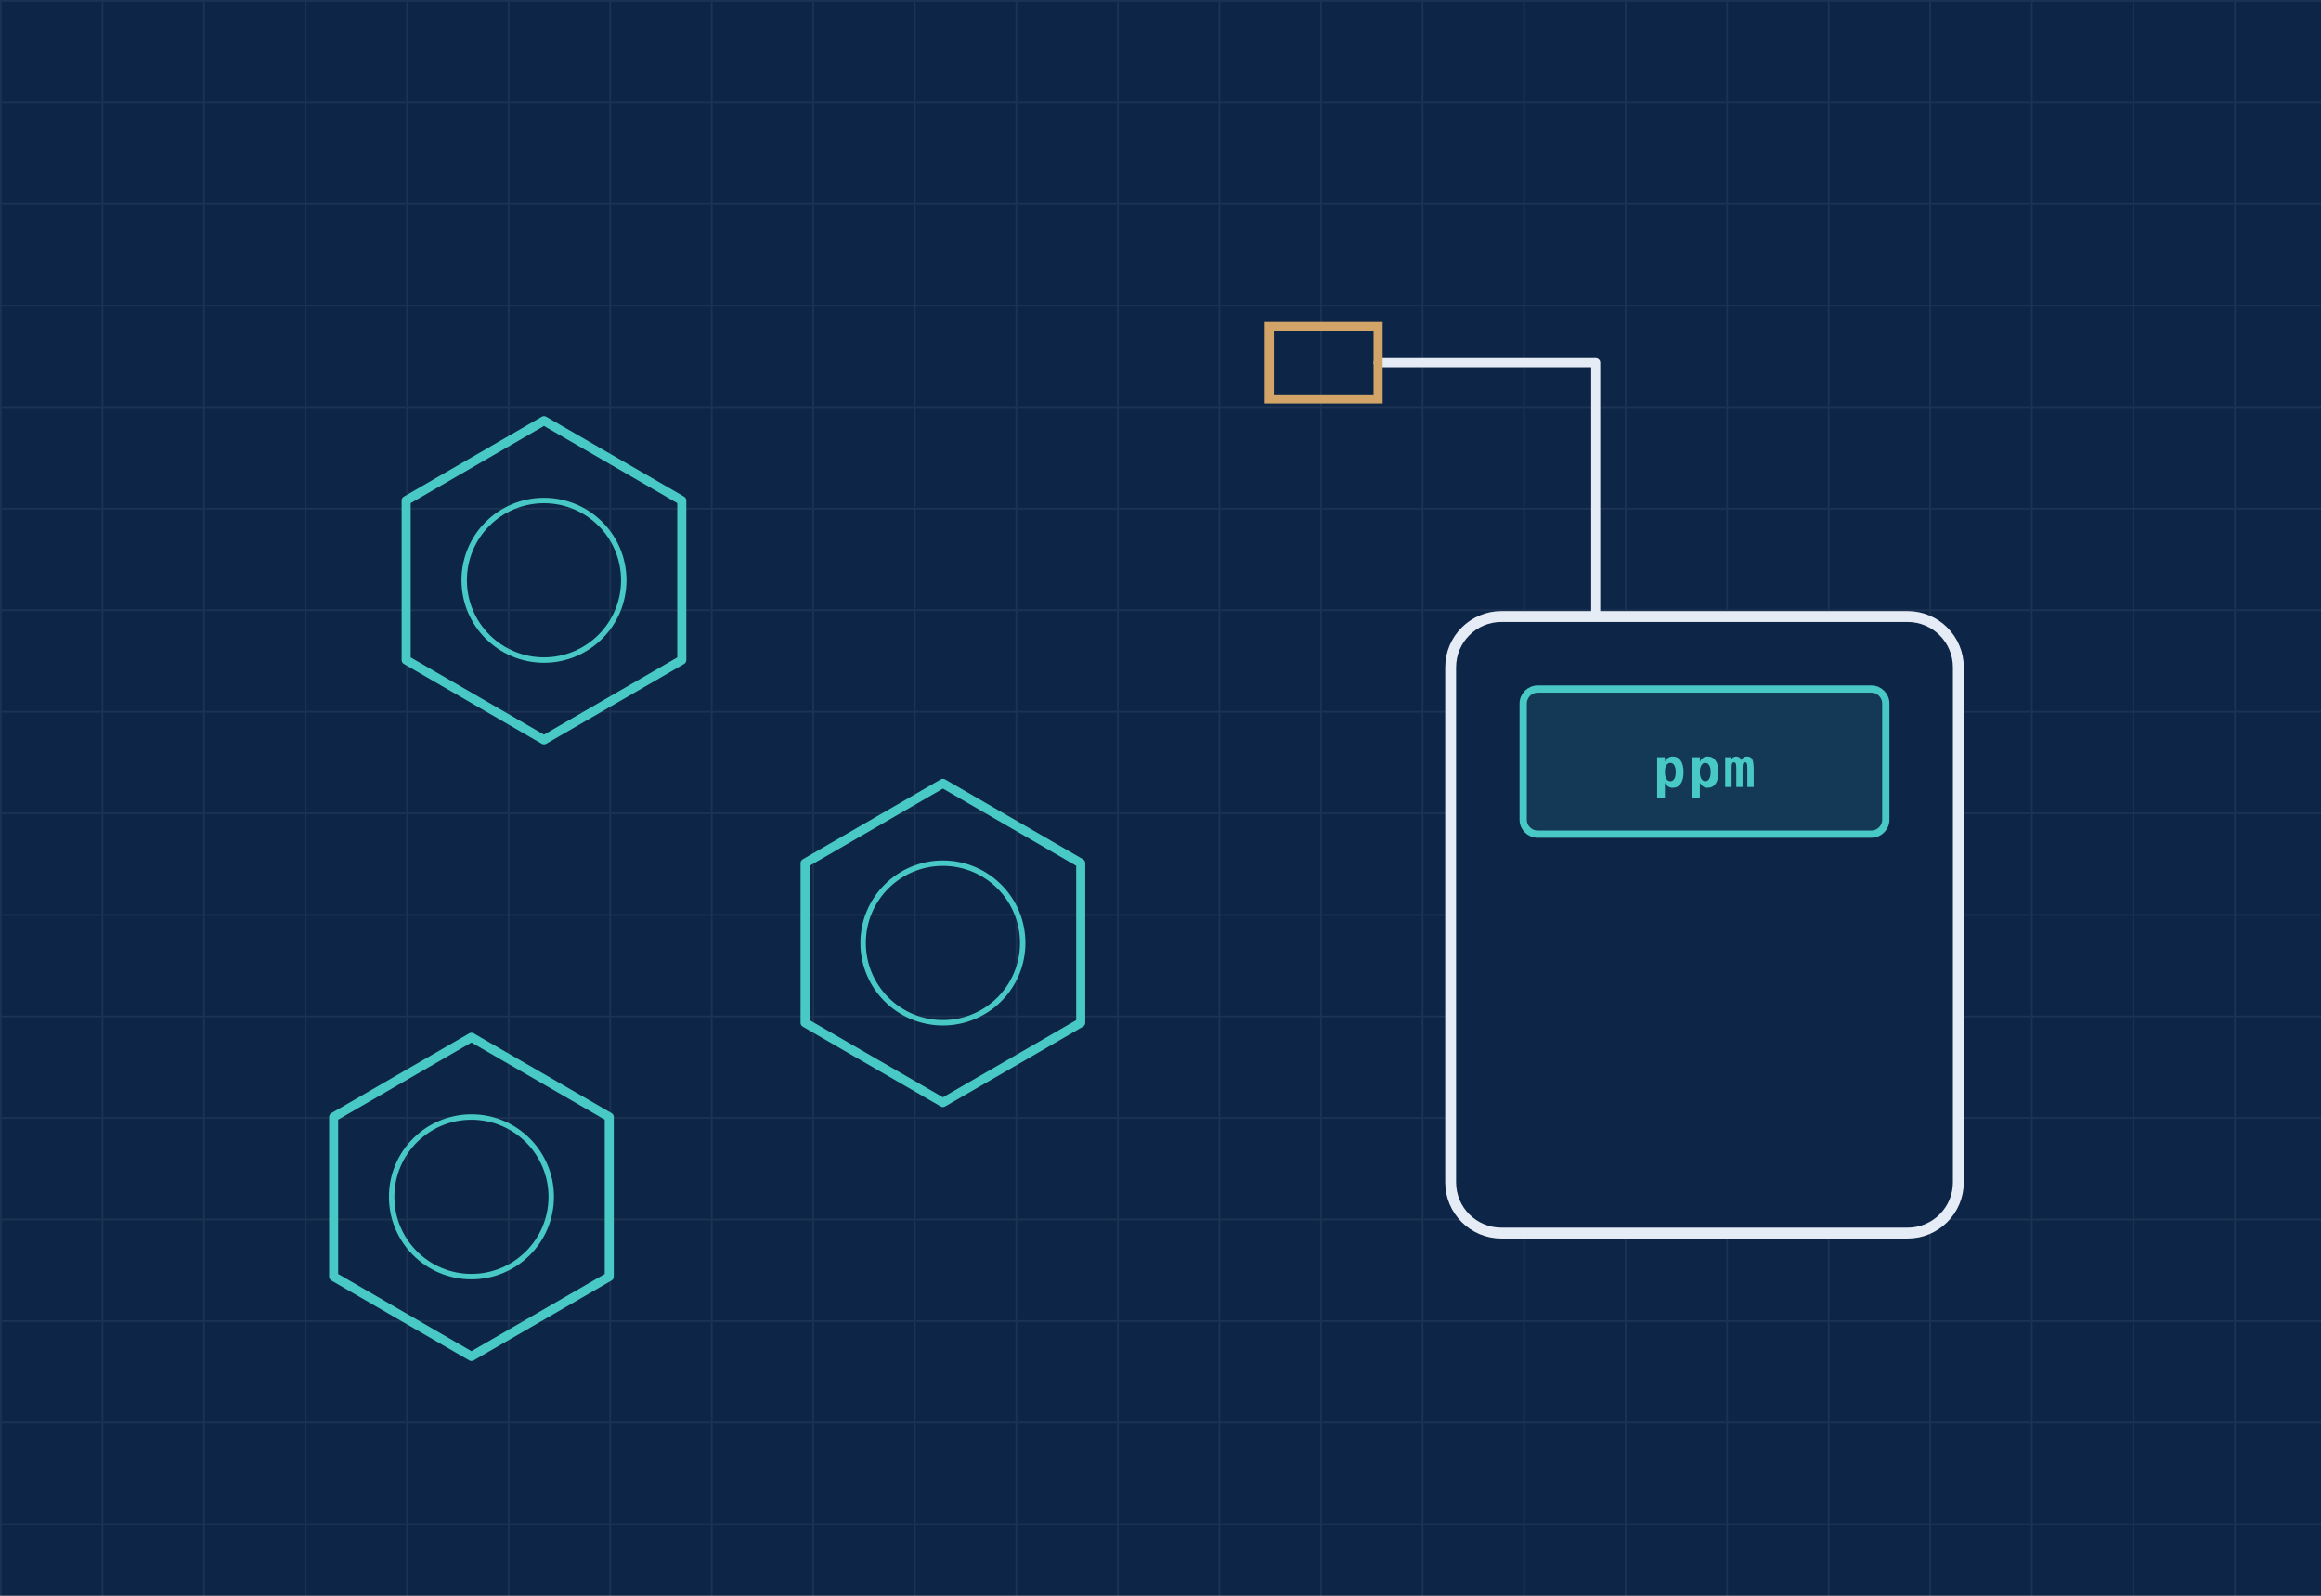
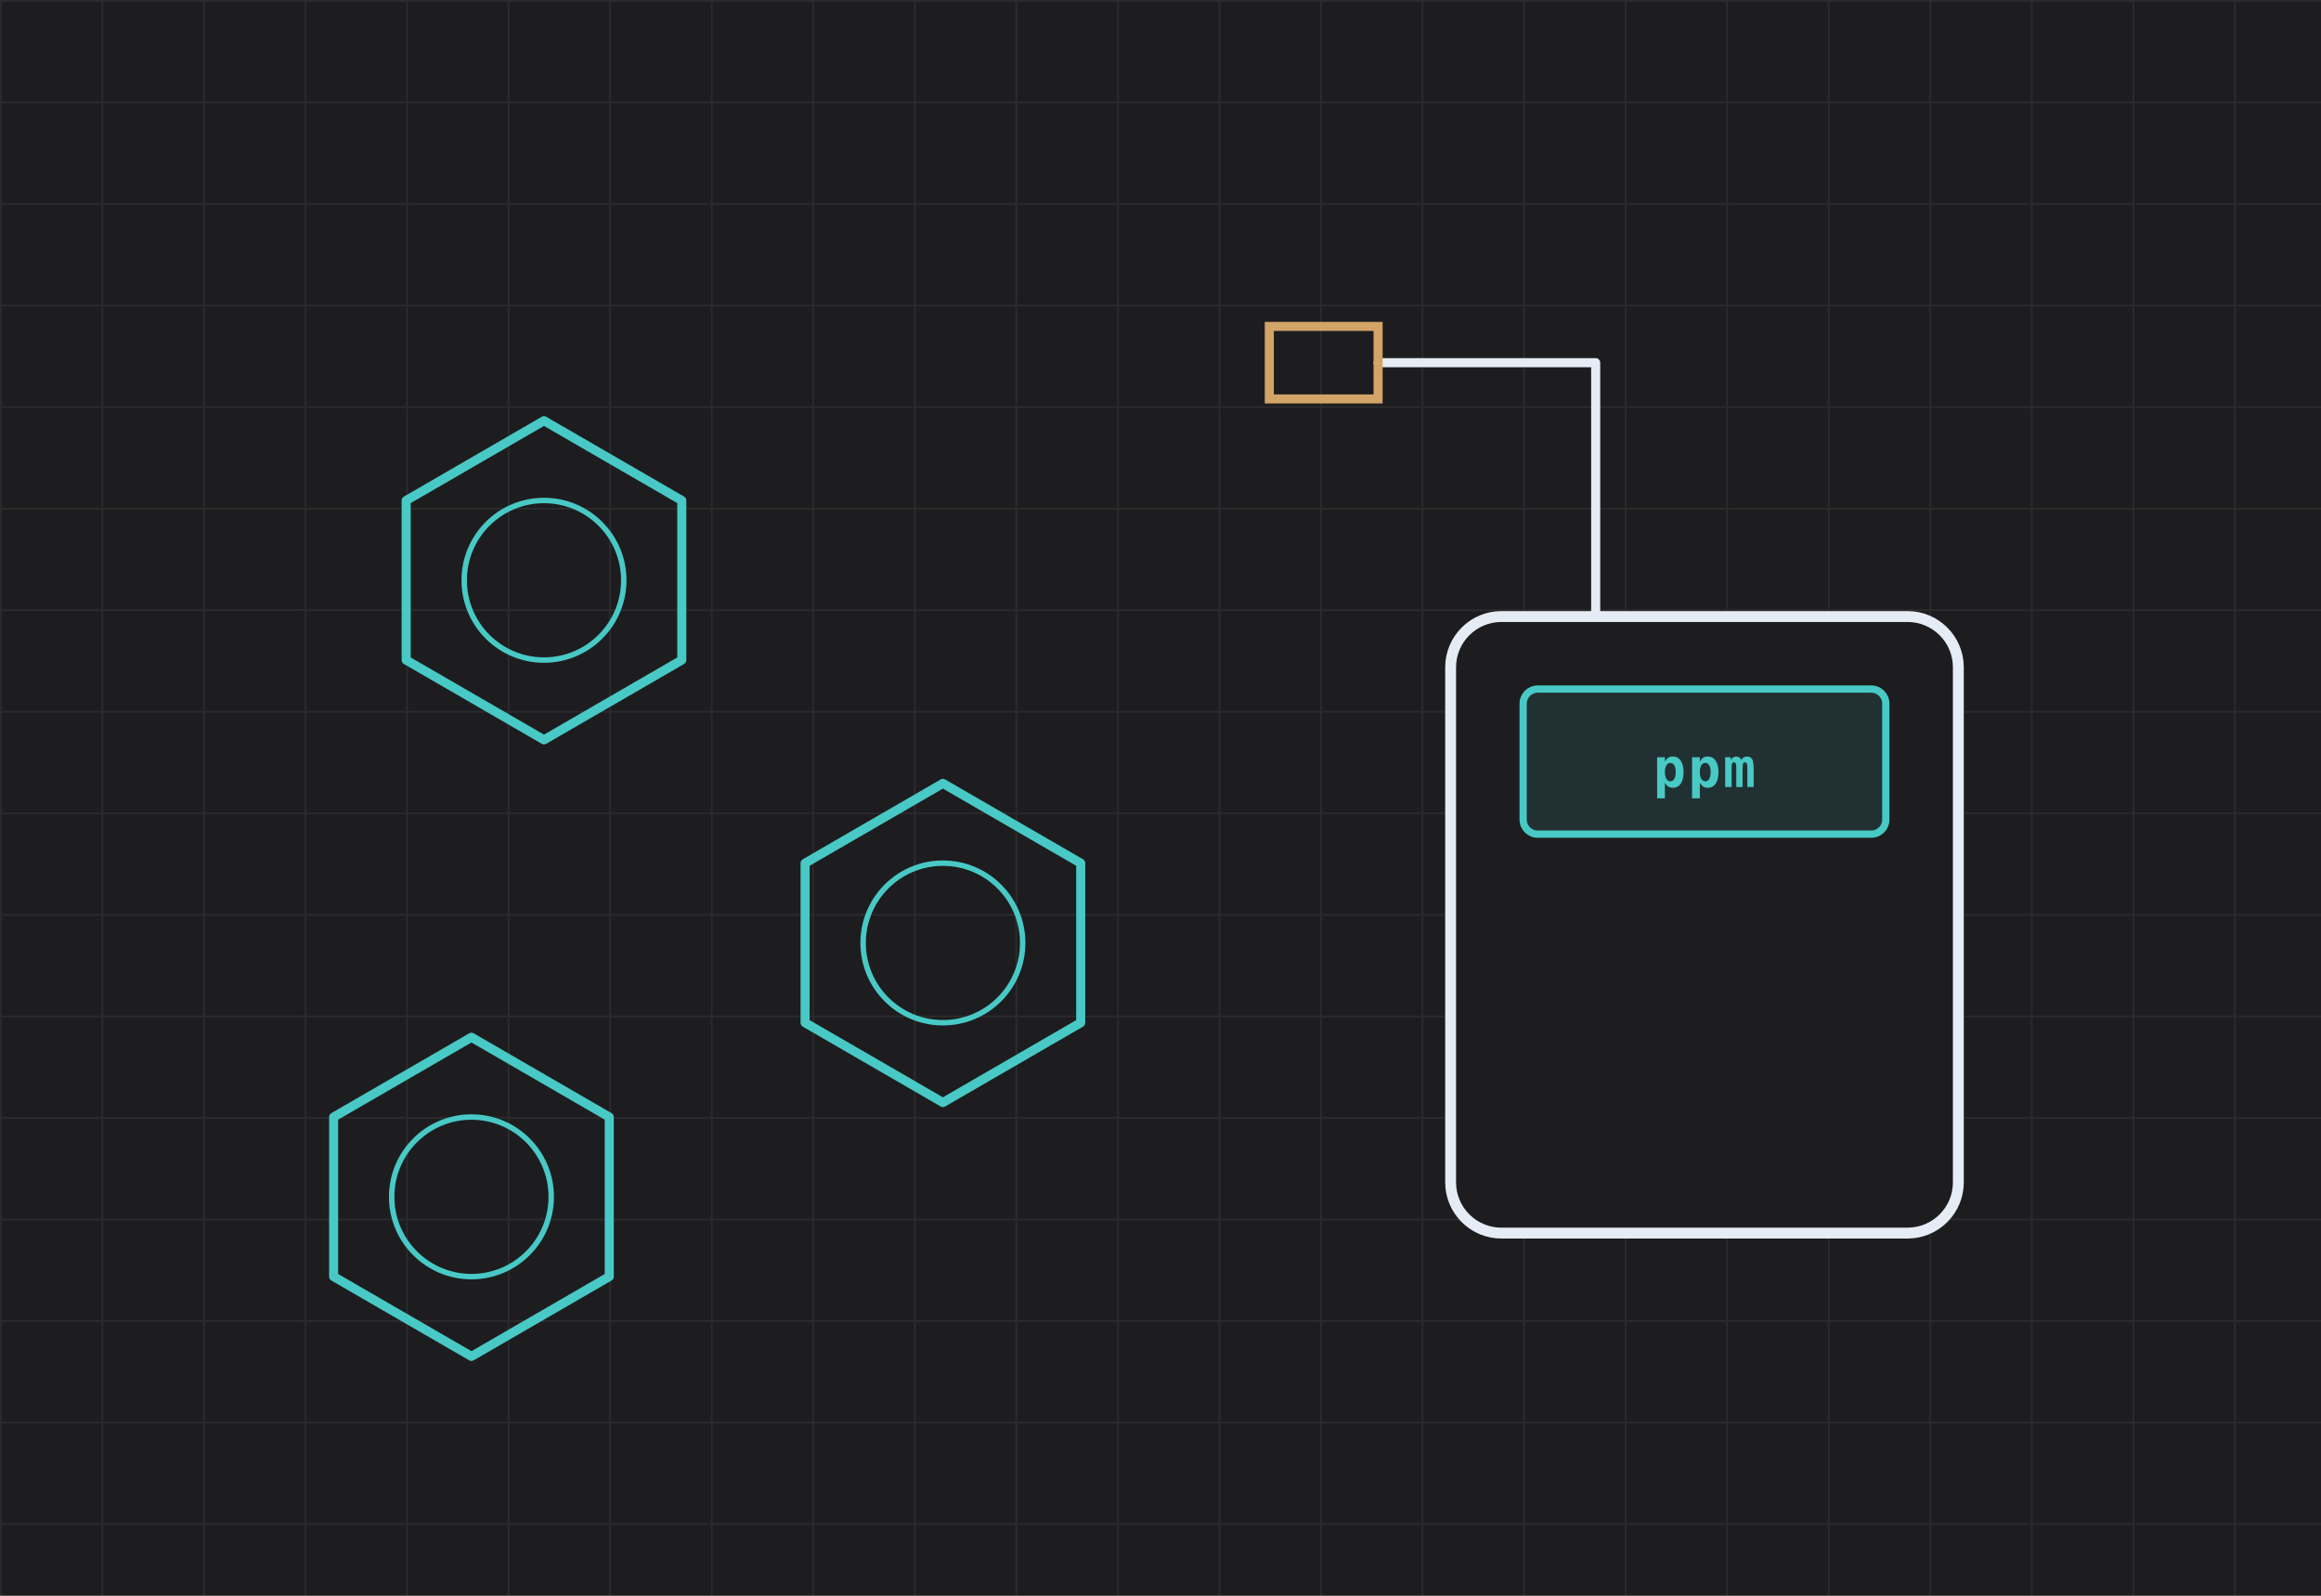
<svg xmlns="http://www.w3.org/2000/svg" viewBox="0 0 640 440" width="640" height="440" role="img" aria-label="Kişisel VOC Ölçümü: uçucu organik bileşik örneklemesi çizimi">
  <defs>
    <pattern id="g" width="28" height="28" patternUnits="userSpaceOnUse">
      <path d="M28 0H0V28" fill="none" stroke="#ffffff" stroke-opacity=".06" />
    </pattern>
  </defs>
-   <rect width="640" height="440" fill="#0d2547" />
+   <rect width="640" height="440" fill="#1d1d1f" />
  <rect width="640" height="440" fill="url(#g)" />
  <g transform="translate(0,0)">
    <path d="M188 182 L150 204 L112 182 L112 138 L150 116 L188 138Z" stroke="#48c9c6" stroke-width="2.5" fill="none" opacity="1" stroke-linecap="round" stroke-linejoin="round" />
    <circle cx="150" cy="160" r="22" stroke="#48c9c6" stroke-width="1.5" fill="none" opacity="1" />
    <path d="M298 282 L260 304 L222 282 L222 238 L260 216 L298 238Z" stroke="#48c9c6" stroke-width="2.5" fill="none" opacity="1" stroke-linecap="round" stroke-linejoin="round" />
    <circle cx="260" cy="260" r="22" stroke="#48c9c6" stroke-width="1.5" fill="none" opacity="1" />
    <path d="M168 352 L130 374 L92 352 L92 308 L130 286 L168 308Z" stroke="#48c9c6" stroke-width="2.5" fill="none" opacity="1" stroke-linecap="round" stroke-linejoin="round" />
    <circle cx="130" cy="330" r="22" stroke="#48c9c6" stroke-width="1.5" fill="none" opacity="1" />
-     <rect x="400" y="170" width="140" height="170" rx="14" stroke="#e6ecf5" stroke-width="3" fill="#0d2547" opacity="1" />
+     <rect x="400" y="170" width="140" height="170" rx="14" stroke="#e6ecf5" stroke-width="3" fill="#1d1d1f" opacity="1" />
    <rect x="420" y="190" width="100" height="40" rx="4" stroke="#48c9c6" stroke-width="2" fill="#48c9c61f" opacity="1" />
    <text x="470" y="217" font-size="15" fill="#48c9c6" text-anchor="middle" font-weight="600" font-family="'DejaVu Sans Mono',Menlo,monospace" letter-spacing=".04em">ppm</text>
    <path d="M440 170 V100 H380" stroke="#e6ecf5" stroke-width="2.5" fill="none" opacity="1" stroke-linecap="round" stroke-linejoin="round" />
    <rect x="350" y="90" width="30" height="20" rx="0" stroke="#d3a467" stroke-width="2.5" fill="none" opacity="1" />
  </g>
</svg>
